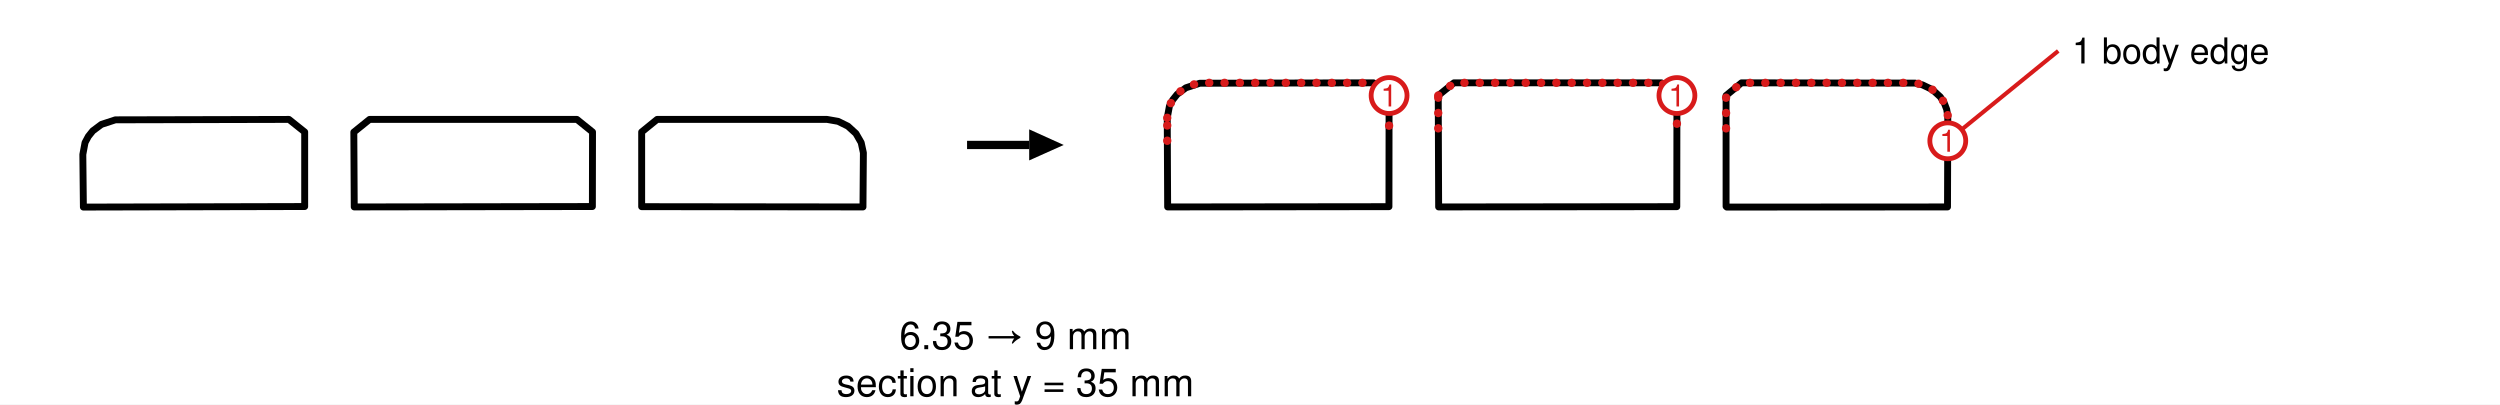
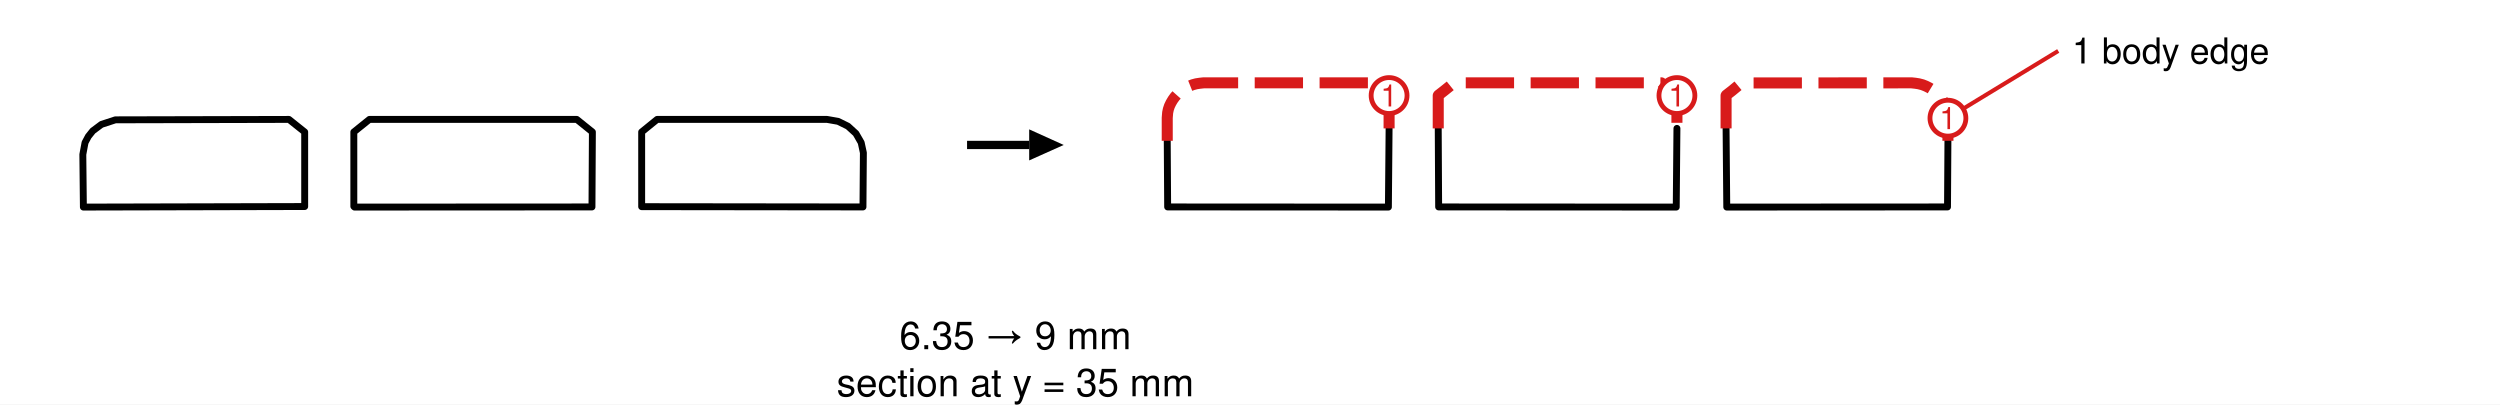
<svg xmlns="http://www.w3.org/2000/svg" width="181.09mm" height="29.30mm" viewBox="0 0 181.09 29.30" role="img">
  <rect width="181.09" height="29.30" fill="white" />
  <g class="panel" id="before">
+     <path d="M 6.00 11.19 L 6.16 10.33 L 6.40 9.88 L 6.72 9.48 L 7.35 9.01 L 8.36 8.68 L 20.93 8.65 L 22.07 9.56 L 22.07 14.96 L 6.04 15.00 L 6.00 11.19 Z" fill="none" stroke="#000" stroke-width="0.5" stroke-linejoin="round" stroke-linecap="round" />
    <path d="M 59.91 8.65 L 60.71 8.79 L 61.42 9.14 L 62.00 9.67 L 62.38 10.33 L 62.54 11.07 L 62.51 14.99 L 46.48 14.97 L 46.48 9.56 L 47.60 8.65 L 59.91 8.65 Z" fill="none" stroke="#000" stroke-width="0.5" stroke-linejoin="round" stroke-linecap="round" />
-     <path d="M 6.00 11.19 L 6.16 10.33 L 6.40 9.88 L 6.72 9.48 L 7.35 9.01 L 8.36 8.68 L 20.93 8.65 L 22.07 9.56 L 22.07 14.96 L 6.04 15.00 L 6.00 11.19 Z" fill="none" stroke="#000" stroke-width="0.5" stroke-linejoin="round" stroke-linecap="round" />
-     <path d="M 25.63 9.57 L 26.77 8.65 L 41.79 8.65 L 42.92 9.56 L 42.91 14.96 L 25.66 14.99 L 25.63 9.57 Z" fill="none" stroke="#000" stroke-width="0.5" stroke-linejoin="round" stroke-linecap="round" />
+     <path d="M 25.68 15.00 L 25.63 14.95 L 25.63 9.56 L 26.76 8.65 L 41.78 8.65 L 42.91 9.56 L 42.88 14.99 L 25.68 15.00 Z" fill="none" stroke="#000" stroke-width="0.5" stroke-linejoin="round" stroke-linecap="round" />
  </g>
  <g class="arrow">
    <line x1="70.05" y1="10.50" x2="74.55" y2="10.50" stroke="#000" stroke-width="0.6" />
    <polygon points="77.05,10.50 74.55,9.37 74.55,11.62" fill="#000" />
    <text x="73.55" y="25.30" font-family="Helvetica, Arial, sans-serif" font-size="2.80" text-anchor="middle" fill="#000">6.35 → 9 mm</text>
    <text x="73.55" y="28.70" font-family="Helvetica, Arial, sans-serif" font-size="2.80" text-anchor="middle" fill="#000">section at y = 35 mm</text>
  </g>
  <g class="panel" id="after" transform="translate(78.55 0)">
-     <path d="M 6.00 8.54 L 6.16 7.68 L 6.40 7.23 L 6.72 6.83 L 7.35 6.36 L 8.36 6.03 L 20.94 6.00 L 22.07 6.92 L 22.06 14.97 L 6.03 14.99 L 6.00 8.54 Z" fill="none" stroke="#000" stroke-width="0.5" stroke-linejoin="round" stroke-linecap="round" />
-     <path d="M 25.63 6.92 L 26.77 6.00 L 41.79 6.00 L 42.92 6.92 L 42.91 14.97 L 25.66 14.99 L 25.63 6.92 Z" fill="none" stroke="#000" stroke-width="0.5" stroke-linejoin="round" stroke-linecap="round" />
-     <path d="M 46.53 15.00 L 46.48 14.95 L 46.48 6.92 L 47.60 6.00 L 60.18 6.02 L 60.71 6.15 L 61.42 6.49 L 62.00 7.02 L 62.28 7.45 L 62.46 7.92 L 62.54 8.42 L 62.52 14.99 L 46.53 15.00 Z" fill="none" stroke="#000" stroke-width="0.5" stroke-linejoin="round" stroke-linecap="round" />
-     <path d="M 6.00 8.54 L 6.03 8.16 L 6.08 7.92 L 6.16 7.68 L 6.27 7.45 L 6.40 7.23 L 6.55 7.02 L 6.72 6.83 L 6.91 6.65 L 7.12 6.49 L 7.35 6.36 L 7.59 6.24 L 7.84 6.14 L 8.10 6.07 L 8.36 6.03 L 8.64 6.00 L 20.94 6.00 L 21.64 6.58 L 22.05 6.89 L 22.07 6.92 L 22.07 9.30" fill="none" stroke="#d81b1b" stroke-width="0.6" stroke-linecap="round" stroke-linejoin="round" stroke-dasharray="0.01,1.1" />
-     <path d="M 6.00 10.20 L 6.00 8.54" fill="none" stroke="#d81b1b" stroke-width="0.6" stroke-linecap="round" stroke-linejoin="round" stroke-dasharray="0.01,1.1" />
-     <path d="M 25.63 6.92 L 25.65 6.89 L 26.05 6.58 L 26.77 6.00 L 41.79 6.00 L 42.49 6.58 L 42.90 6.89 L 42.92 6.92 L 42.92 9.30" fill="none" stroke="#d81b1b" stroke-width="0.6" stroke-linecap="round" stroke-linejoin="round" stroke-dasharray="0.01,1.1" />
-     <path d="M 25.63 9.30 L 25.63 6.92" fill="none" stroke="#d81b1b" stroke-width="0.6" stroke-linecap="round" stroke-linejoin="round" stroke-dasharray="0.01,1.1" />
-     <path d="M 46.48 9.30 L 46.48 6.92 L 46.50 6.89 L 46.90 6.58 L 47.60 6.00 L 59.91 6.00 L 60.18 6.02 L 60.44 6.07 L 60.71 6.15 L 60.96 6.24 L 61.20 6.36 L 61.42 6.49 L 61.64 6.66 L 61.82 6.83 L 62.00 7.02 L 62.15 7.23 L 62.28 7.45 L 62.38 7.68 L 62.46 7.92 L 62.52 8.17 L 62.54 8.42 L 62.54 10.20" fill="none" stroke="#d81b1b" stroke-width="0.6" stroke-linecap="round" stroke-linejoin="round" stroke-dasharray="0.01,1.1" />
+     <path d="M 22.07 9.30 L 22.02 15.00 L 6.03 14.99 L 6.00 10.20" fill="none" stroke="#000" stroke-width="0.5" stroke-linejoin="round" stroke-linecap="round" />
+     <path d="M 62.55 10.20 L 62.52 14.99 L 46.53 15.00 L 46.48 9.30" fill="none" stroke="#000" stroke-width="0.5" stroke-linejoin="round" stroke-linecap="round" />
+     <path d="M 42.92 9.30 L 42.87 15.00 L 25.66 14.99 L 25.63 9.30" fill="none" stroke="#000" stroke-width="0.5" stroke-linejoin="round" stroke-linecap="round" />
+     <path d="M 6.00 10.20 L 6.00 8.54 L 6.03 8.16 L 6.08 7.92 L 6.16 7.68 L 6.27 7.45 L 6.40 7.23 L 6.55 7.02 L 6.72 6.83 L 6.91 6.65 L 7.12 6.49 L 7.35 6.36 L 7.59 6.24 L 7.84 6.14 L 8.10 6.07 L 8.36 6.03 L 8.64 6.00 L 20.94 6.00 L 21.64 6.58 L 22.05 6.89 L 22.07 6.92 L 22.07 9.30" fill="none" stroke="#d81b1b" stroke-width="0.8" stroke-linecap="butt" stroke-linejoin="round" stroke-dasharray="3.5,1.2" />
+     <path d="M 25.63 9.30 L 25.63 6.92 L 25.65 6.89 L 26.05 6.58 L 26.77 6.00 L 41.79 6.00 L 42.49 6.58 L 42.90 6.89 L 42.92 6.92 L 42.92 9.30" fill="none" stroke="#d81b1b" stroke-width="0.8" stroke-linecap="butt" stroke-linejoin="round" stroke-dasharray="3.5,1.2" />
+     <path d="M 46.48 9.30 L 46.48 6.92 L 46.50 6.89 L 46.90 6.58 L 47.59 6.01 L 59.91 6.00 L 60.19 6.03 L 60.44 6.07 L 60.71 6.14 L 60.96 6.24 L 61.20 6.36 L 61.43 6.50 L 61.63 6.65 L 61.82 6.83 L 62.00 7.03 L 62.15 7.23 L 62.28 7.45 L 62.38 7.68 L 62.46 7.92 L 62.52 8.17 L 62.55 8.56 L 62.55 10.20" fill="none" stroke="#d81b1b" stroke-width="0.8" stroke-linecap="butt" stroke-linejoin="round" stroke-dasharray="3.5,1.2" />
    <circle cx="22.07" cy="6.92" r="1.3" fill="white" stroke="#d81b1b" stroke-width="0.35" />
    <text x="22.07" y="7.71" font-family="Helvetica, Arial, sans-serif" font-size="2.20" text-anchor="middle" fill="#d81b1b">1</text>
-     <circle cx="62.54" cy="10.20" r="1.3" fill="white" stroke="#d81b1b" stroke-width="0.35" />
-     <text x="62.54" y="10.99" font-family="Helvetica, Arial, sans-serif" font-size="2.20" text-anchor="middle" fill="#d81b1b">1</text>
+     <circle cx="62.55" cy="8.56" r="1.3" fill="white" stroke="#d81b1b" stroke-width="0.35" />
+     <text x="62.55" y="9.35" font-family="Helvetica, Arial, sans-serif" font-size="2.20" text-anchor="middle" fill="#d81b1b">1</text>
    <circle cx="42.92" cy="6.92" r="1.3" fill="white" stroke="#d81b1b" stroke-width="0.35" />
    <text x="42.92" y="7.71" font-family="Helvetica, Arial, sans-serif" font-size="2.20" text-anchor="middle" fill="#d81b1b">1</text>
  </g>
  <g class="key">
    <text x="150.09" y="4.60" font-family="Helvetica, Arial, sans-serif" font-size="2.60" text-anchor="start" fill="#000">1 body edge</text>
  </g>
  <g class="leaders">
-     <line x1="142.10" y1="9.38" x2="149.09" y2="3.69" stroke="#d81b1b" stroke-width="0.3" />
+     <line x1="142.20" y1="7.88" x2="149.09" y2="3.69" stroke="#d81b1b" stroke-width="0.3" />
  </g>
</svg>
